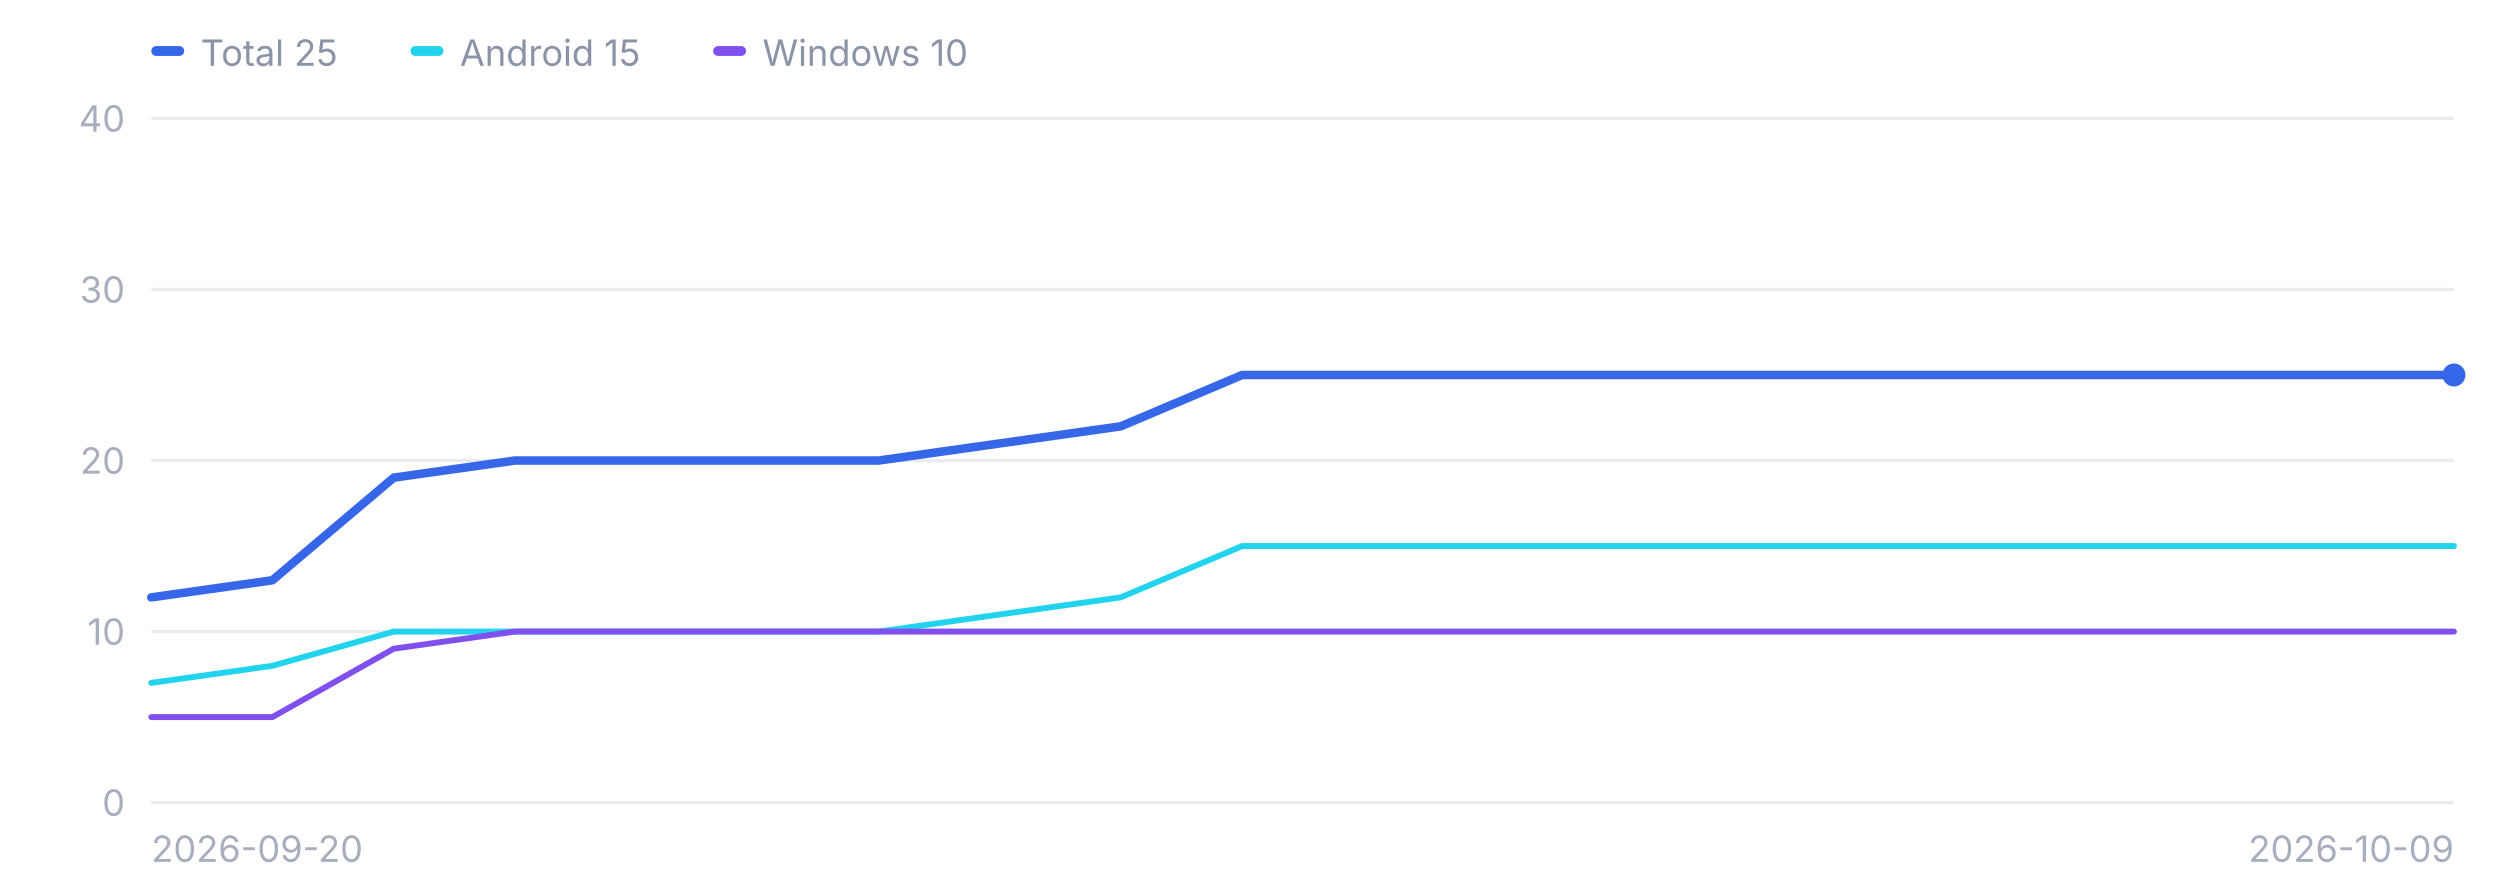
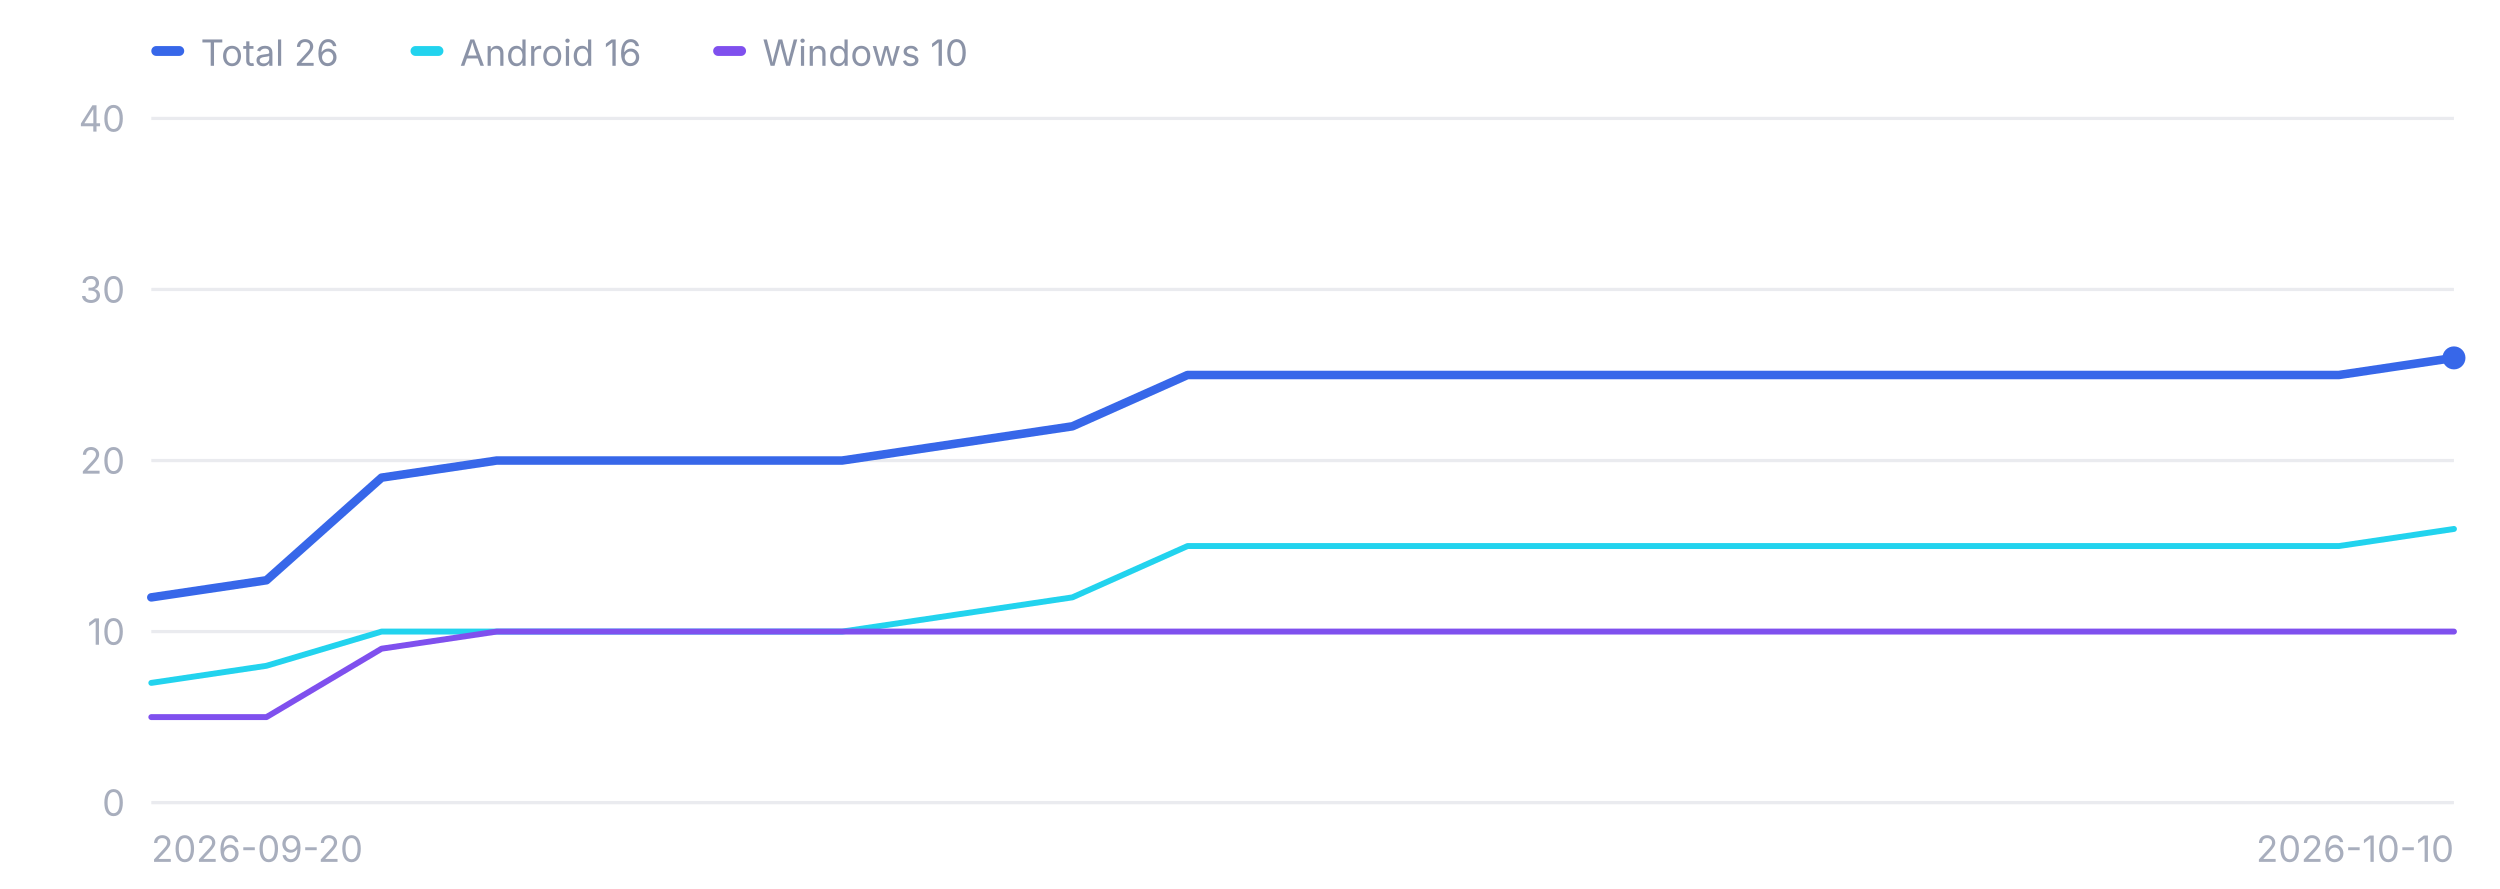
- <svg xmlns="http://www.w3.org/2000/svg" width="760" height="270" viewBox="0 0 760 270" role="img" aria-label="CubePilot downloads over time. Latest total 25.">
+ <svg xmlns="http://www.w3.org/2000/svg" width="760" height="270" viewBox="0 0 760 270" role="img" aria-label="CubePilot downloads over time. Latest total 26.">
  <style>text{font-family:system-ui,-apple-system,Segoe UI,sans-serif}</style>
  <line x1="46" y1="244.0" x2="746" y2="244.0" stroke="#8b93a7" stroke-opacity="0.18" stroke-width="1" />
  <text x="38" y="248.0" text-anchor="end" font-size="11" fill="#8b93a7" fill-opacity="0.75">0</text>
  <line x1="46" y1="192.0" x2="746" y2="192.0" stroke="#8b93a7" stroke-opacity="0.18" stroke-width="1" />
  <text x="38" y="196.0" text-anchor="end" font-size="11" fill="#8b93a7" fill-opacity="0.75">10</text>
  <line x1="46" y1="140.0" x2="746" y2="140.0" stroke="#8b93a7" stroke-opacity="0.18" stroke-width="1" />
  <text x="38" y="144.0" text-anchor="end" font-size="11" fill="#8b93a7" fill-opacity="0.75">20</text>
  <line x1="46" y1="88.0" x2="746" y2="88.0" stroke="#8b93a7" stroke-opacity="0.18" stroke-width="1" />
  <text x="38" y="92.0" text-anchor="end" font-size="11" fill="#8b93a7" fill-opacity="0.75">30</text>
  <line x1="46" y1="36.0" x2="746" y2="36.0" stroke="#8b93a7" stroke-opacity="0.18" stroke-width="1" />
  <text x="38" y="40.0" text-anchor="end" font-size="11" fill="#8b93a7" fill-opacity="0.75">40</text>
-   <polyline points="46.0,207.6 82.8,202.4 119.7,192.0 156.5,192.0 193.4,192.0 230.2,192.0 267.1,192.0 303.9,186.8 340.7,181.6 377.6,166.0 414.4,166.0 451.3,166.0 488.1,166.0 524.9,166.0 561.8,166.0 598.6,166.0 635.5,166.0 672.3,166.0 709.2,166.0 746.0,166.0" fill="none" stroke="#22D3EE" stroke-width="1.8" stroke-linejoin="round" stroke-linecap="round" />
-   <polyline points="46.0,218.0 82.8,218.0 119.7,197.2 156.5,192.0 193.4,192.0 230.2,192.0 267.1,192.0 303.9,192.0 340.7,192.0 377.6,192.0 414.4,192.0 451.3,192.0 488.1,192.0 524.9,192.0 561.8,192.0 598.6,192.0 635.5,192.0 672.3,192.0 709.2,192.0 746.0,192.0" fill="none" stroke="#7F50EE" stroke-width="1.8" stroke-linejoin="round" stroke-linecap="round" />
-   <polyline points="46.0,181.6 82.8,176.4 119.7,145.2 156.5,140.0 193.4,140.0 230.2,140.0 267.1,140.0 303.9,134.8 340.7,129.6 377.6,114.0 414.4,114.0 451.3,114.0 488.1,114.0 524.9,114.0 561.8,114.0 598.6,114.0 635.5,114.0 672.3,114.0 709.2,114.0 746.0,114.0" fill="none" stroke="#3767E9" stroke-width="2.6" stroke-linejoin="round" stroke-linecap="round" />
-   <circle cx="746.0" cy="114.0" r="3.5" fill="#3767E9" />
+   <polyline points="46.0,207.6 81.0,202.4 116.0,192.0 151.0,192.0 186.0,192.0 221.0,192.0 256.0,192.0 291.0,186.8 326.0,181.6 361.0,166.0 396.0,166.0 431.0,166.0 466.0,166.0 501.0,166.0 536.0,166.0 571.0,166.0 606.0,166.0 641.0,166.0 676.0,166.0 711.0,166.0 746.0,160.8" fill="none" stroke="#22D3EE" stroke-width="1.8" stroke-linejoin="round" stroke-linecap="round" />
+   <polyline points="46.0,218.0 81.0,218.0 116.0,197.2 151.0,192.0 186.0,192.0 221.0,192.0 256.0,192.0 291.0,192.0 326.0,192.0 361.0,192.0 396.0,192.0 431.0,192.0 466.0,192.0 501.0,192.0 536.0,192.0 571.0,192.0 606.0,192.0 641.0,192.0 676.0,192.0 711.0,192.0 746.0,192.0" fill="none" stroke="#7F50EE" stroke-width="1.8" stroke-linejoin="round" stroke-linecap="round" />
+   <polyline points="46.0,181.6 81.0,176.4 116.0,145.2 151.0,140.0 186.0,140.0 221.0,140.0 256.0,140.0 291.0,134.8 326.0,129.6 361.0,114.0 396.0,114.0 431.0,114.0 466.0,114.0 501.0,114.0 536.0,114.0 571.0,114.0 606.0,114.0 641.0,114.0 676.0,114.0 711.0,114.0 746.0,108.8" fill="none" stroke="#3767E9" stroke-width="2.6" stroke-linejoin="round" stroke-linecap="round" />
+   <circle cx="746.0" cy="108.8" r="3.5" fill="#3767E9" />
  <text x="46" y="262" font-size="11" fill="#8b93a7" fill-opacity="0.75">2026-09-20</text>
-   <text x="746" y="262" text-anchor="end" font-size="11" fill="#8b93a7" fill-opacity="0.75">2026-10-09</text>
+   <text x="746" y="262" text-anchor="end" font-size="11" fill="#8b93a7" fill-opacity="0.75">2026-10-10</text>
  <rect x="46" y="14" width="10" height="3" rx="1.5" fill="#3767E9" />
-   <text x="61" y="20" font-size="11" fill="#8b93a7">Total 25</text>
+   <text x="61" y="20" font-size="11" fill="#8b93a7">Total 26</text>
  <rect x="124.8" y="14" width="10" height="3" rx="1.5" fill="#22D3EE" />
-   <text x="139.8" y="20" font-size="11" fill="#8b93a7">Android 15</text>
+   <text x="139.8" y="20" font-size="11" fill="#8b93a7">Android 16</text>
  <rect x="216.8" y="14" width="10" height="3" rx="1.5" fill="#7F50EE" />
  <text x="231.8" y="20" font-size="11" fill="#8b93a7">Windows 10</text>
</svg>
